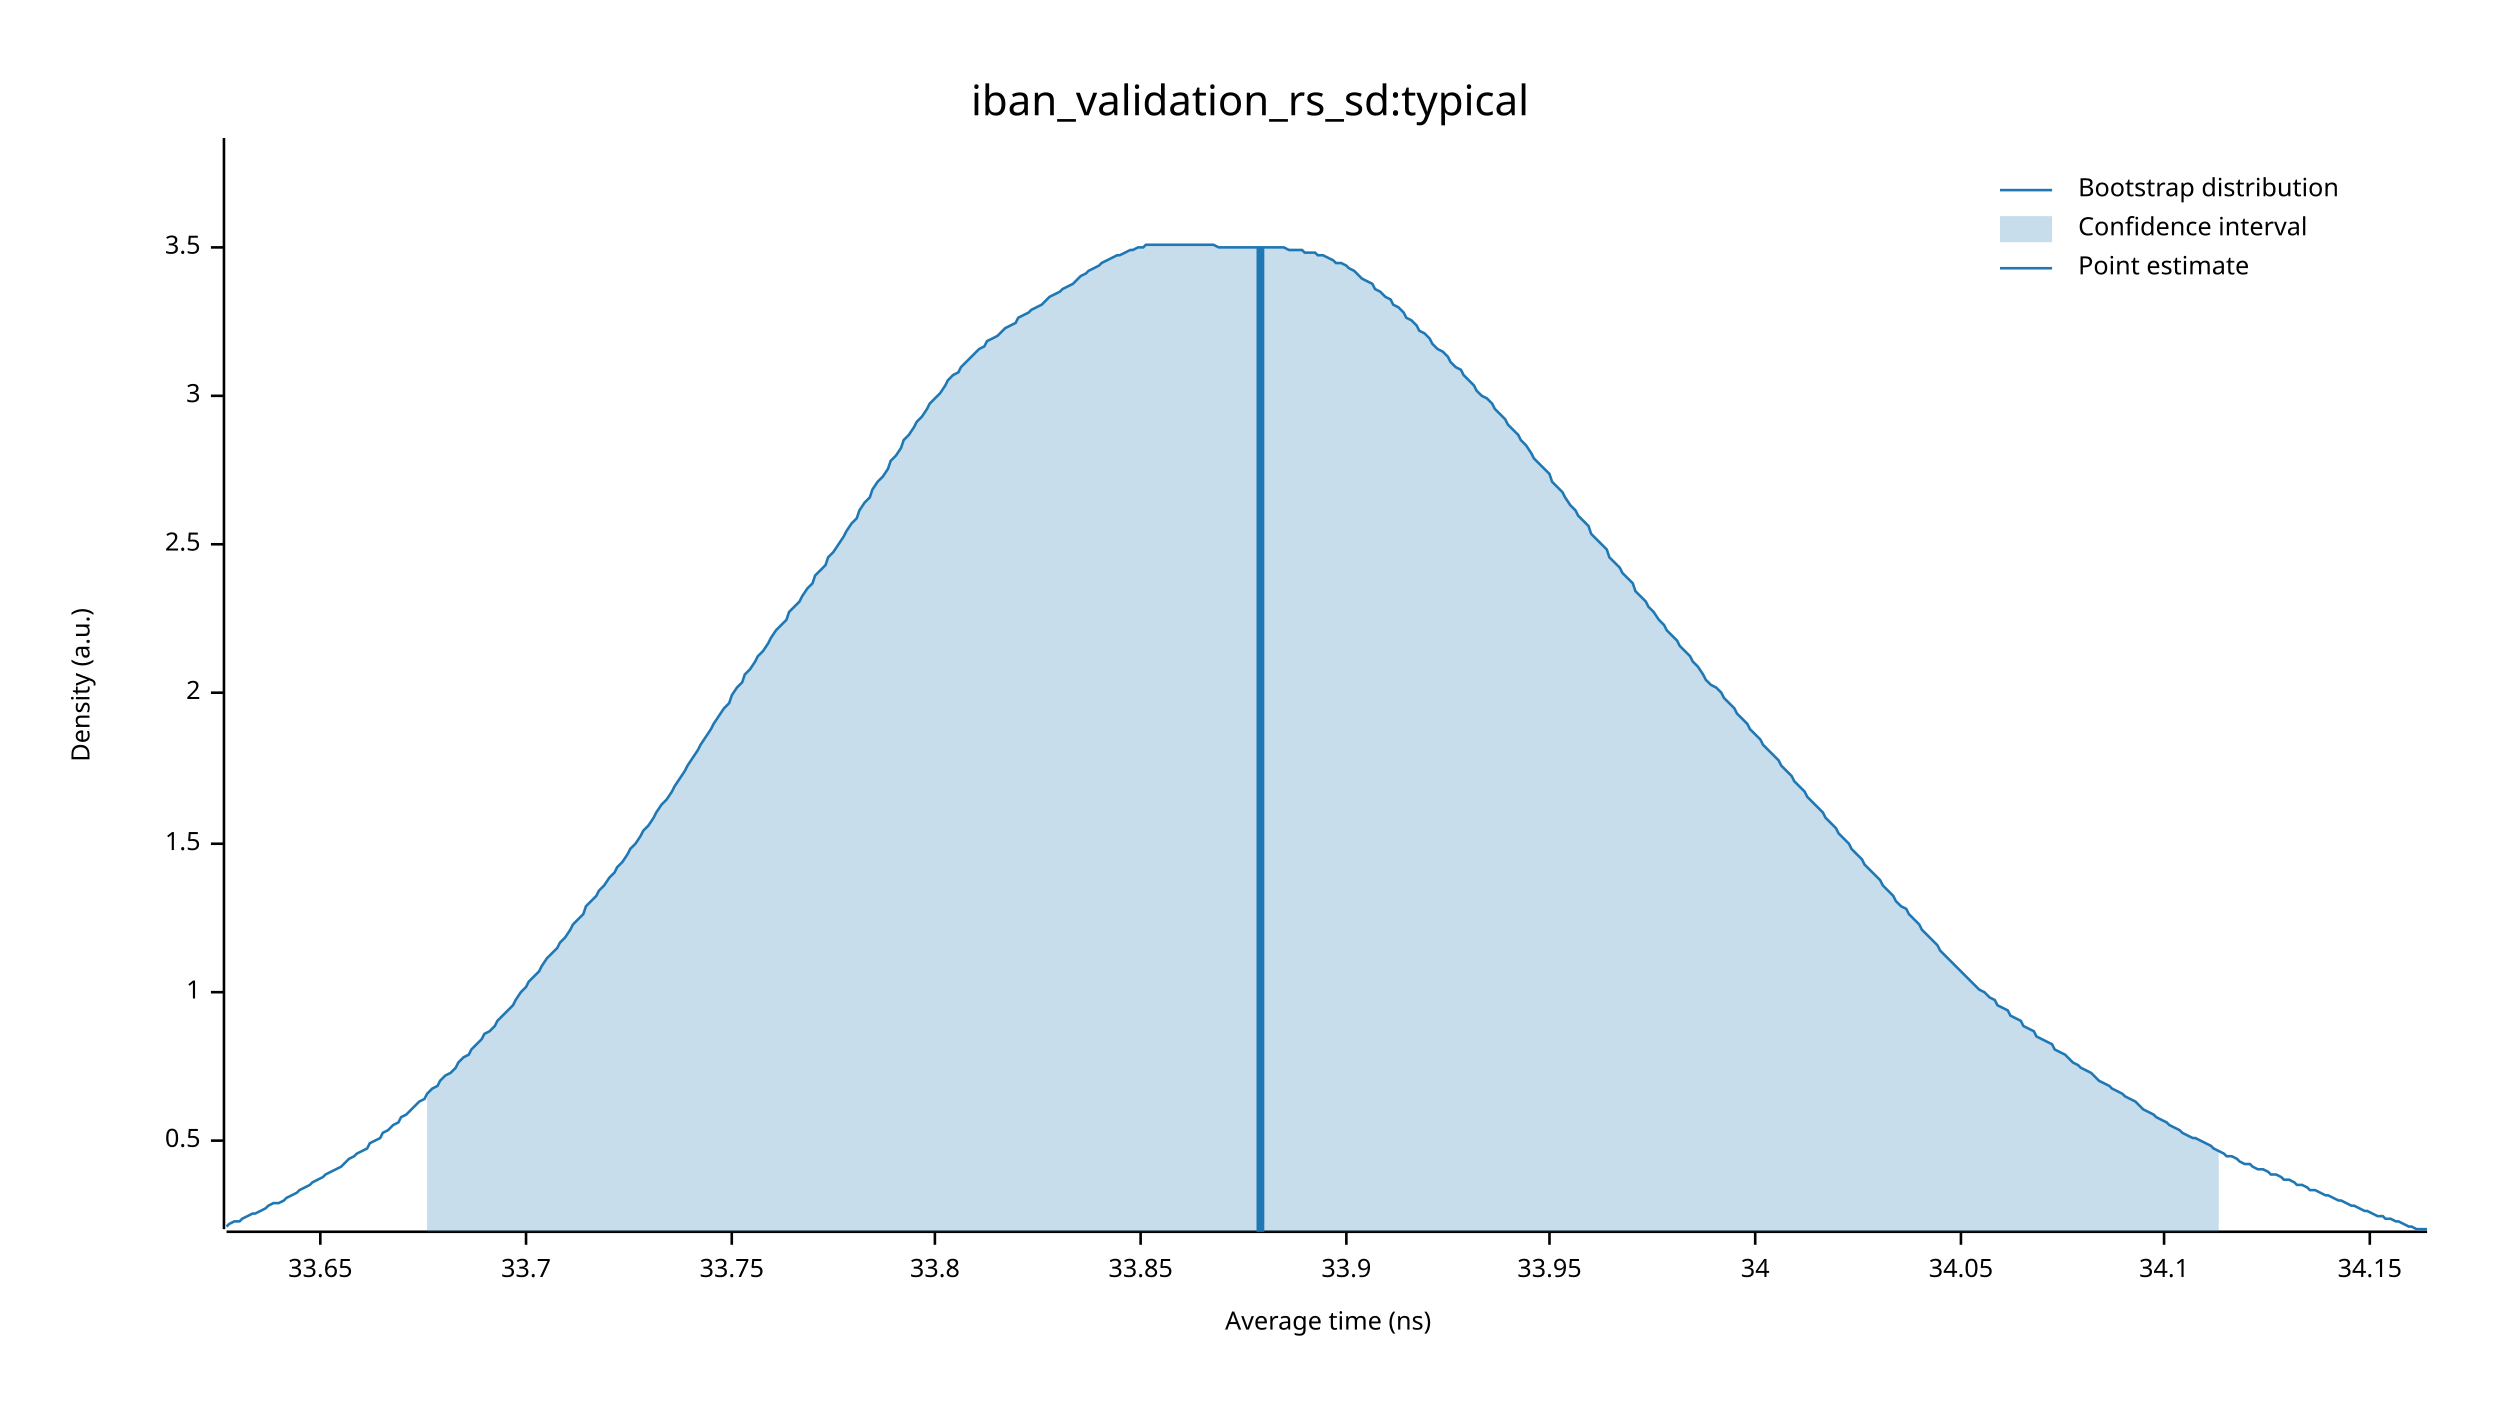
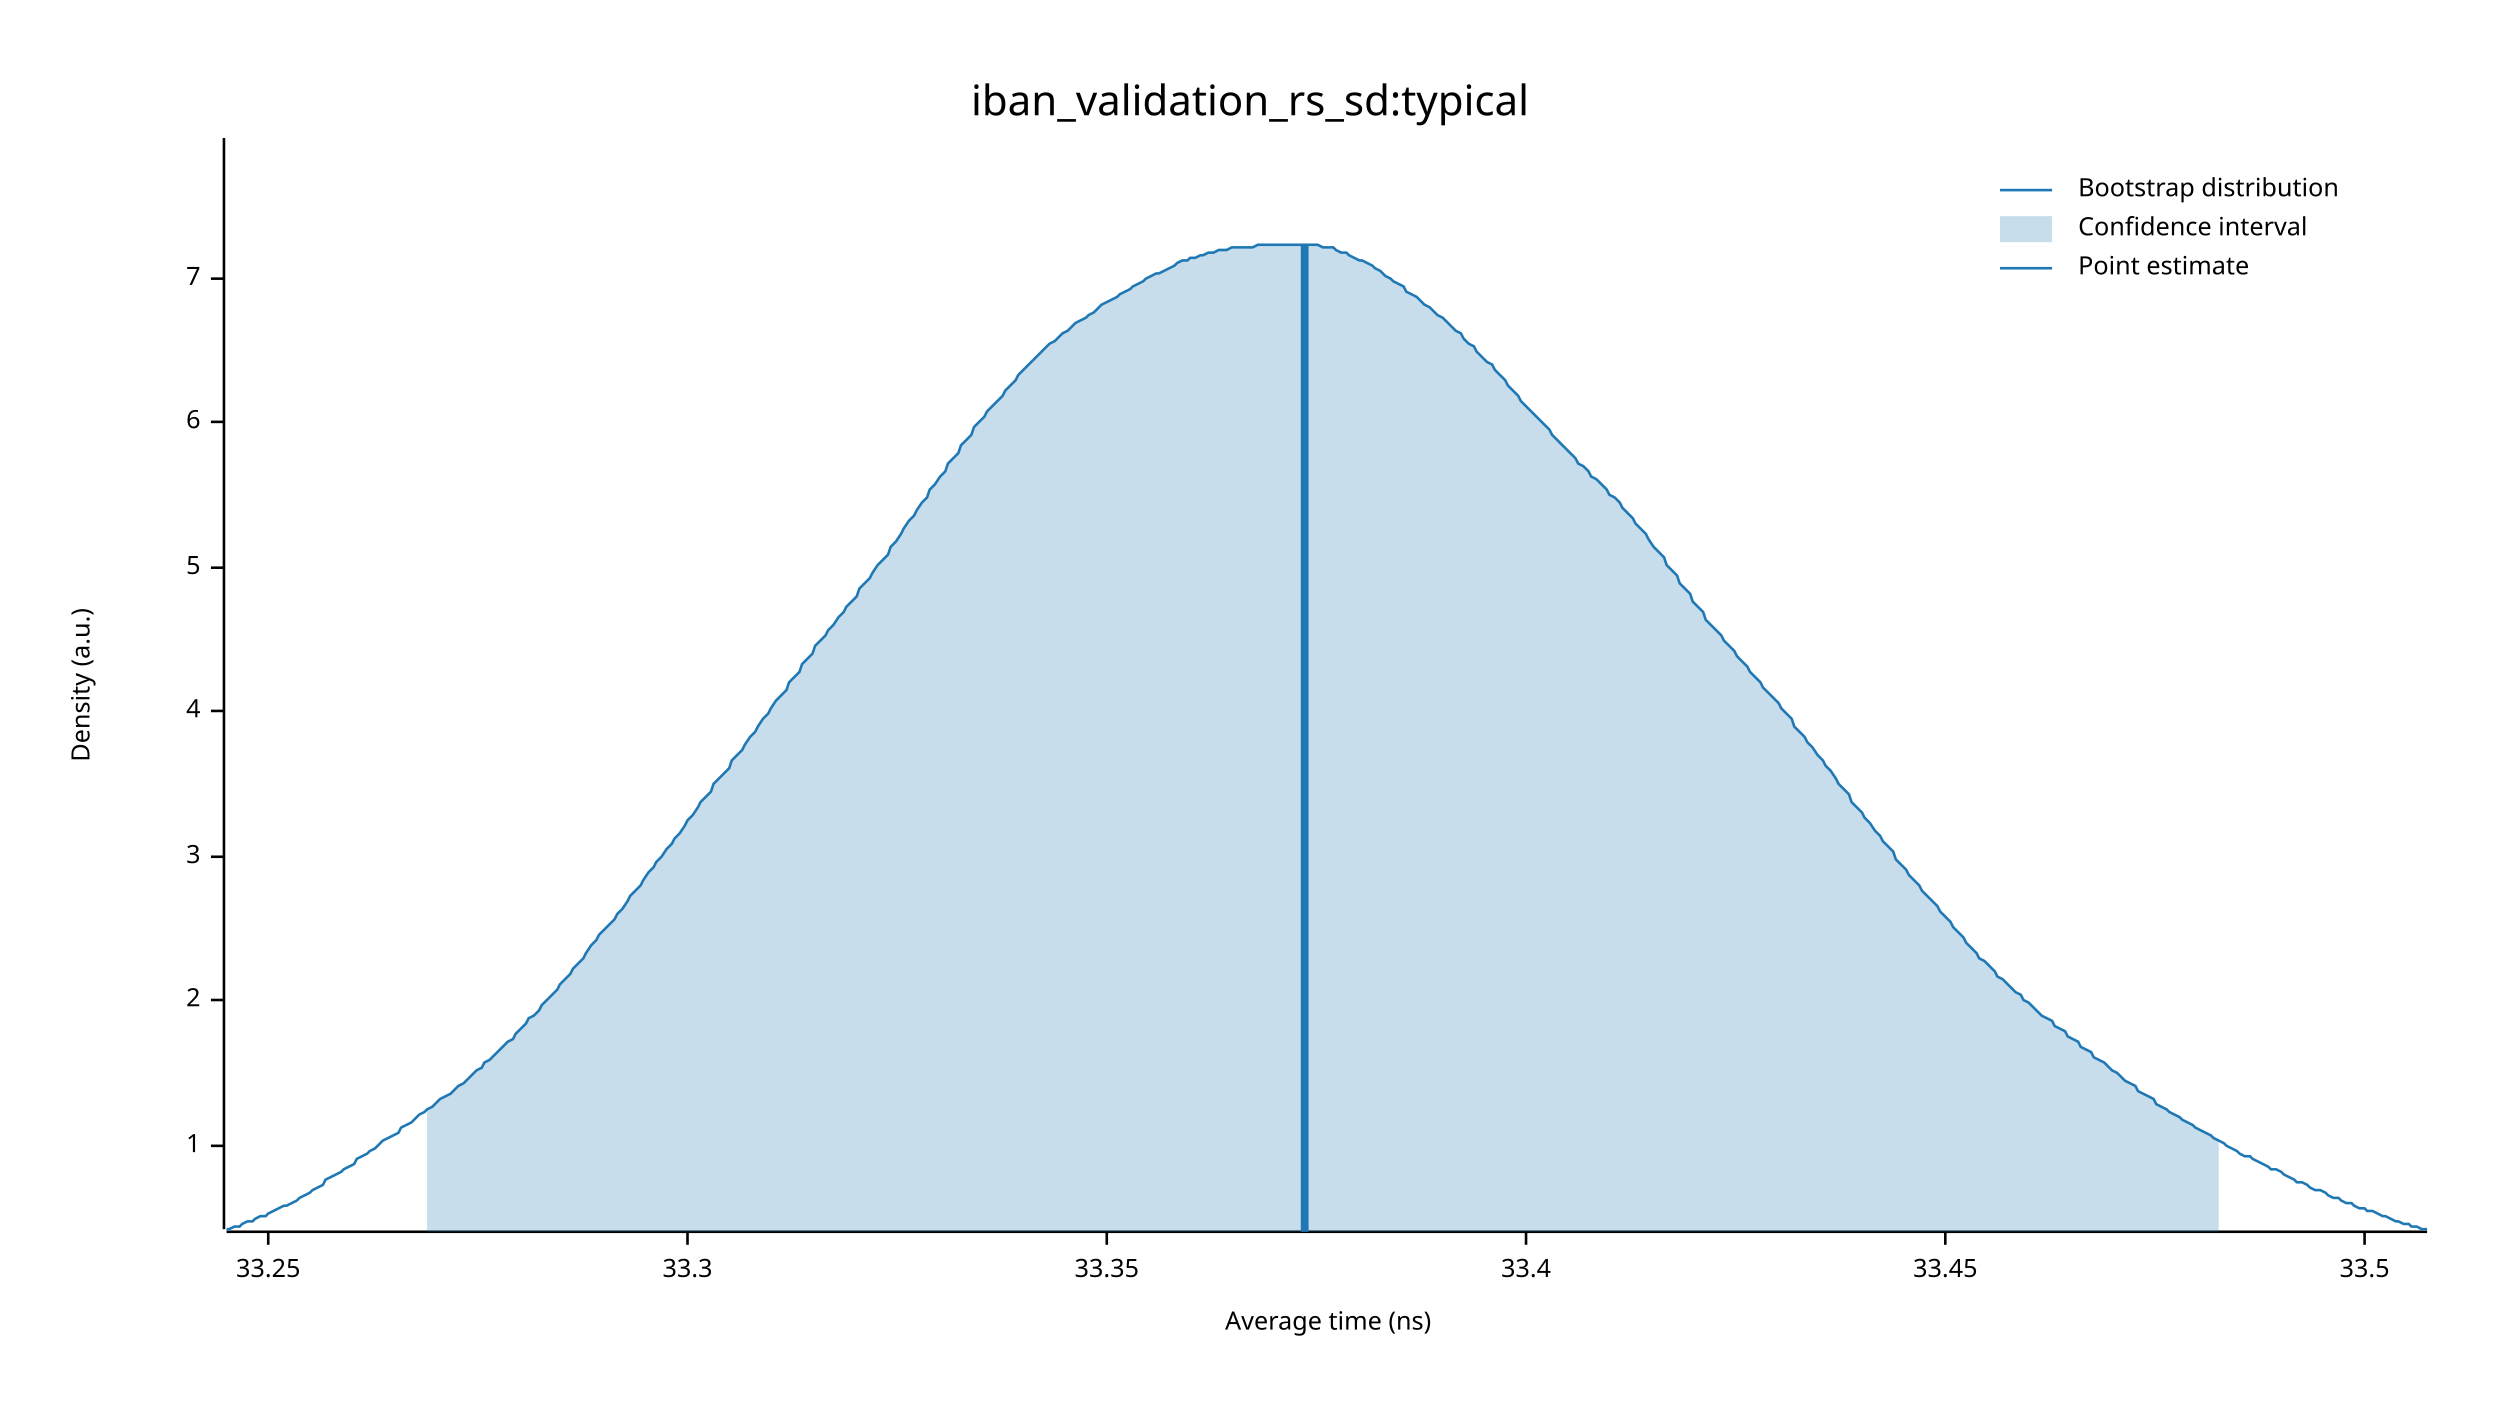
<svg xmlns="http://www.w3.org/2000/svg" width="960" height="540" viewBox="0 0 960 540">
  <text x="480" y="32" dy="0.76em" text-anchor="middle" font-family="sans-serif" font-size="16.129" opacity="1" fill="#000000">
iban_validation_rs_sd:typical
</text>
  <text x="27" y="263" dy="0.76em" text-anchor="middle" font-family="sans-serif" font-size="9.677" opacity="1" fill="#000000" transform="rotate(270, 27, 263)">
Density (a.u.)
</text>
  <text x="510" y="513" dy="-0.5ex" text-anchor="middle" font-family="sans-serif" font-size="9.677" opacity="1" fill="#000000">
Average time (ns)
</text>
  <polyline fill="none" opacity="1" stroke="#000000" stroke-width="1" points="86,53 86,472 " />
-   <text x="77" y="438" dy="0.5ex" text-anchor="end" font-family="sans-serif" font-size="9.677" opacity="1" fill="#000000">
- 0.5
- </text>
-   <polyline fill="none" opacity="1" stroke="#000000" stroke-width="1" points="81,438 86,438 " />
-   <text x="77" y="381" dy="0.5ex" text-anchor="end" font-family="sans-serif" font-size="9.677" opacity="1" fill="#000000">
+   <text x="77" y="440" dy="0.5ex" text-anchor="end" font-family="sans-serif" font-size="9.677" opacity="1" fill="#000000">
1
</text>
-   <polyline fill="none" opacity="1" stroke="#000000" stroke-width="1" points="81,381 86,381 " />
-   <text x="77" y="324" dy="0.5ex" text-anchor="end" font-family="sans-serif" font-size="9.677" opacity="1" fill="#000000">
- 1.5
- </text>
-   <polyline fill="none" opacity="1" stroke="#000000" stroke-width="1" points="81,324 86,324 " />
-   <text x="77" y="266" dy="0.5ex" text-anchor="end" font-family="sans-serif" font-size="9.677" opacity="1" fill="#000000">
+   <polyline fill="none" opacity="1" stroke="#000000" stroke-width="1" points="81,440 86,440 " />
+   <text x="77" y="384" dy="0.5ex" text-anchor="end" font-family="sans-serif" font-size="9.677" opacity="1" fill="#000000">
2
</text>
-   <polyline fill="none" opacity="1" stroke="#000000" stroke-width="1" points="81,266 86,266 " />
-   <text x="77" y="209" dy="0.5ex" text-anchor="end" font-family="sans-serif" font-size="9.677" opacity="1" fill="#000000">
- 2.5
- </text>
-   <polyline fill="none" opacity="1" stroke="#000000" stroke-width="1" points="81,209 86,209 " />
-   <text x="77" y="152" dy="0.5ex" text-anchor="end" font-family="sans-serif" font-size="9.677" opacity="1" fill="#000000">
+   <polyline fill="none" opacity="1" stroke="#000000" stroke-width="1" points="81,384 86,384 " />
+   <text x="77" y="329" dy="0.5ex" text-anchor="end" font-family="sans-serif" font-size="9.677" opacity="1" fill="#000000">
3
</text>
-   <polyline fill="none" opacity="1" stroke="#000000" stroke-width="1" points="81,152 86,152 " />
-   <text x="77" y="95" dy="0.5ex" text-anchor="end" font-family="sans-serif" font-size="9.677" opacity="1" fill="#000000">
- 3.5
+   <polyline fill="none" opacity="1" stroke="#000000" stroke-width="1" points="81,329 86,329 " />
+   <text x="77" y="273" dy="0.5ex" text-anchor="end" font-family="sans-serif" font-size="9.677" opacity="1" fill="#000000">
+ 4
</text>
-   <polyline fill="none" opacity="1" stroke="#000000" stroke-width="1" points="81,95 86,95 " />
+   <polyline fill="none" opacity="1" stroke="#000000" stroke-width="1" points="81,273 86,273 " />
+   <text x="77" y="218" dy="0.5ex" text-anchor="end" font-family="sans-serif" font-size="9.677" opacity="1" fill="#000000">
+ 5
+ </text>
+   <polyline fill="none" opacity="1" stroke="#000000" stroke-width="1" points="81,218 86,218 " />
+   <text x="77" y="162" dy="0.5ex" text-anchor="end" font-family="sans-serif" font-size="9.677" opacity="1" fill="#000000">
+ 6
+ </text>
+   <polyline fill="none" opacity="1" stroke="#000000" stroke-width="1" points="81,162 86,162 " />
+   <text x="77" y="107" dy="0.5ex" text-anchor="end" font-family="sans-serif" font-size="9.677" opacity="1" fill="#000000">
+ 7
+ </text>
+   <polyline fill="none" opacity="1" stroke="#000000" stroke-width="1" points="81,107 86,107 " />
  <polyline fill="none" opacity="1" stroke="#000000" stroke-width="1" points="87,473 932,473 " />
-   <text x="123" y="483" dy="0.76em" text-anchor="middle" font-family="sans-serif" font-size="9.677" opacity="1" fill="#000000">
- 33.65
+   <text x="103" y="483" dy="0.76em" text-anchor="middle" font-family="sans-serif" font-size="9.677" opacity="1" fill="#000000">
+ 33.25
</text>
-   <polyline fill="none" opacity="1" stroke="#000000" stroke-width="1" points="123,473 123,478 " />
-   <text x="202" y="483" dy="0.76em" text-anchor="middle" font-family="sans-serif" font-size="9.677" opacity="1" fill="#000000">
- 33.7
+   <polyline fill="none" opacity="1" stroke="#000000" stroke-width="1" points="103,473 103,478 " />
+   <text x="264" y="483" dy="0.76em" text-anchor="middle" font-family="sans-serif" font-size="9.677" opacity="1" fill="#000000">
+ 33.3
</text>
-   <polyline fill="none" opacity="1" stroke="#000000" stroke-width="1" points="202,473 202,478 " />
-   <text x="281" y="483" dy="0.76em" text-anchor="middle" font-family="sans-serif" font-size="9.677" opacity="1" fill="#000000">
- 33.75
+   <polyline fill="none" opacity="1" stroke="#000000" stroke-width="1" points="264,473 264,478 " />
+   <text x="425" y="483" dy="0.76em" text-anchor="middle" font-family="sans-serif" font-size="9.677" opacity="1" fill="#000000">
+ 33.35
</text>
-   <polyline fill="none" opacity="1" stroke="#000000" stroke-width="1" points="281,473 281,478 " />
-   <text x="359" y="483" dy="0.76em" text-anchor="middle" font-family="sans-serif" font-size="9.677" opacity="1" fill="#000000">
- 33.8
+   <polyline fill="none" opacity="1" stroke="#000000" stroke-width="1" points="425,473 425,478 " />
+   <text x="586" y="483" dy="0.76em" text-anchor="middle" font-family="sans-serif" font-size="9.677" opacity="1" fill="#000000">
+ 33.4
</text>
-   <polyline fill="none" opacity="1" stroke="#000000" stroke-width="1" points="359,473 359,478 " />
-   <text x="438" y="483" dy="0.76em" text-anchor="middle" font-family="sans-serif" font-size="9.677" opacity="1" fill="#000000">
- 33.85
+   <polyline fill="none" opacity="1" stroke="#000000" stroke-width="1" points="586,473 586,478 " />
+   <text x="747" y="483" dy="0.76em" text-anchor="middle" font-family="sans-serif" font-size="9.677" opacity="1" fill="#000000">
+ 33.45
</text>
-   <polyline fill="none" opacity="1" stroke="#000000" stroke-width="1" points="438,473 438,478 " />
-   <text x="517" y="483" dy="0.76em" text-anchor="middle" font-family="sans-serif" font-size="9.677" opacity="1" fill="#000000">
- 33.9
+   <polyline fill="none" opacity="1" stroke="#000000" stroke-width="1" points="747,473 747,478 " />
+   <text x="908" y="483" dy="0.76em" text-anchor="middle" font-family="sans-serif" font-size="9.677" opacity="1" fill="#000000">
+ 33.5
</text>
-   <polyline fill="none" opacity="1" stroke="#000000" stroke-width="1" points="517,473 517,478 " />
-   <text x="595" y="483" dy="0.76em" text-anchor="middle" font-family="sans-serif" font-size="9.677" opacity="1" fill="#000000">
- 33.95
- </text>
-   <polyline fill="none" opacity="1" stroke="#000000" stroke-width="1" points="595,473 595,478 " />
-   <text x="674" y="483" dy="0.76em" text-anchor="middle" font-family="sans-serif" font-size="9.677" opacity="1" fill="#000000">
- 34
- </text>
-   <polyline fill="none" opacity="1" stroke="#000000" stroke-width="1" points="674,473 674,478 " />
-   <text x="753" y="483" dy="0.76em" text-anchor="middle" font-family="sans-serif" font-size="9.677" opacity="1" fill="#000000">
- 34.05
- </text>
-   <polyline fill="none" opacity="1" stroke="#000000" stroke-width="1" points="753,473 753,478 " />
-   <text x="831" y="483" dy="0.76em" text-anchor="middle" font-family="sans-serif" font-size="9.677" opacity="1" fill="#000000">
- 34.1
- </text>
-   <polyline fill="none" opacity="1" stroke="#000000" stroke-width="1" points="831,473 831,478 " />
-   <text x="910" y="483" dy="0.76em" text-anchor="middle" font-family="sans-serif" font-size="9.677" opacity="1" fill="#000000">
- 34.15
- </text>
-   <polyline fill="none" opacity="1" stroke="#000000" stroke-width="1" points="910,473 910,478 " />
-   <polyline fill="none" opacity="1" stroke="#1F78B4" stroke-width="1" points="87,471 88,470 90,469 92,469 93,468 95,467 97,466 98,466 100,465 102,464 103,463 105,462 107,462 109,461 110,460 112,459 114,458 115,457 117,456 119,455 120,454 122,453 124,452 125,451 127,450 129,449 131,448 132,447 134,445 136,444 137,443 139,442 141,441 142,439 144,438 146,437 147,435 149,434 151,432 153,431 154,429 156,428 158,426 159,425 161,423 163,422 164,420 166,418 168,417 169,415 171,413 173,412 175,410 176,408 178,406 180,405 181,403 183,401 185,399 186,397 188,396 190,394 191,392 193,390 195,388 197,386 198,384 200,381 202,379 203,377 205,375 207,373 208,371 210,368 212,366 214,364 215,362 217,360 219,357 220,355 222,353 224,351 225,348 227,346 229,344 230,342 232,340 234,337 236,335 237,333 239,331 241,328 242,326 244,324 246,321 247,319 249,317 251,314 252,312 254,309 256,307 258,304 259,302 261,299 263,296 264,294 266,291 268,288 269,286 271,283 273,280 274,278 276,275 278,272 280,270 281,267 283,264 285,262 286,259 288,257 290,254 291,252 293,250 295,247 296,245 298,242 300,240 302,238 303,235 305,233 307,231 308,229 310,226 312,224 313,221 315,219 317,217 318,214 320,212 322,209 324,206 325,204 327,201 329,199 330,196 332,193 334,191 335,188 337,185 339,183 341,180 342,177 344,175 346,172 347,169 349,167 351,164 352,162 354,160 356,157 357,155 359,153 361,151 363,148 364,146 366,144 368,143 369,141 371,139 373,137 374,136 376,134 378,133 379,131 381,130 383,129 385,127 386,126 388,125 390,124 391,122 393,121 395,120 396,119 398,118 400,117 401,116 403,114 405,113 407,112 408,111 410,110 412,109 413,108 415,106 417,105 418,104 420,103 422,102 423,101 425,100 427,99 429,98 430,98 432,97 434,96 435,96 437,95 439,95 440,94 442,94 444,94 445,94 447,94 449,94 451,94 452,94 454,94 456,94 457,94 459,94 461,94 462,94 464,94 466,94 468,95 469,95 471,95 473,95 474,95 476,95 478,95 479,95 481,95 483,95 484,95 486,95 488,95 490,95 491,95 493,95 495,96 496,96 498,96 500,96 501,97 503,97 505,97 506,98 508,98 510,99 512,100 513,101 515,101 517,102 518,103 520,104 522,106 523,107 525,108 527,109 528,111 530,112 532,114 534,115 535,117 537,118 539,120 540,122 542,123 544,125 545,127 547,128 549,130 550,132 552,134 554,135 556,137 557,139 559,141 561,142 562,144 564,146 566,148 567,150 569,152 571,153 573,155 574,157 576,159 578,161 579,163 581,165 583,167 584,169 586,171 588,174 589,176 591,178 593,180 595,182 596,185 598,187 600,189 601,191 603,194 605,196 606,198 608,200 610,202 611,205 613,207 615,209 617,211 618,214 620,216 622,218 623,220 625,222 627,224 628,227 630,229 632,231 633,233 635,235 637,238 639,240 640,242 642,244 644,246 645,248 647,250 649,252 650,254 652,256 654,259 655,261 657,263 659,264 661,266 662,268 664,270 666,272 667,274 669,276 671,278 672,280 674,282 676,284 677,286 679,288 681,290 683,292 684,294 686,296 688,298 689,300 691,302 693,304 694,306 696,308 698,310 700,312 701,314 703,316 705,318 706,320 708,322 710,324 711,326 713,328 715,330 716,332 718,334 720,336 722,338 723,340 725,342 727,344 728,346 730,348 732,349 733,351 735,353 737,355 738,357 740,359 742,361 744,363 745,365 747,367 749,369 750,370 752,372 754,374 755,375 757,377 759,379 760,380 762,381 764,383 766,384 767,386 769,387 771,388 772,390 774,391 776,392 777,394 779,395 781,396 782,398 784,399 786,400 788,401 789,403 791,404 793,405 794,406 796,408 798,409 799,410 801,411 803,412 804,413 806,415 808,416 810,417 811,418 813,419 815,420 816,421 818,422 820,423 821,424 823,426 825,427 827,428 828,429 830,430 832,431 833,432 835,433 837,434 838,435 840,436 842,437 843,437 845,438 847,439 849,440 850,441 852,442 854,443 855,444 857,444 859,445 860,446 862,447 864,447 865,448 867,449 869,449 871,450 872,451 874,451 876,452 877,453 879,453 881,454 882,455 884,455 886,456 887,457 889,457 891,458 893,459 894,459 896,460 898,461 899,461 901,462 903,463 904,463 906,464 908,465 909,465 911,466 913,467 915,467 916,468 918,468 920,469 921,469 923,470 925,471 926,471 928,472 930,472 932,472 " />
-   <polygon opacity="0.25" fill="#1F78B4" points="164,420 166,418 168,417 169,415 171,413 173,412 175,410 176,408 178,406 180,405 181,403 183,401 185,399 186,397 188,396 190,394 191,392 193,390 195,388 197,386 198,384 200,381 202,379 203,377 205,375 207,373 208,371 210,368 212,366 214,364 215,362 217,360 219,357 220,355 222,353 224,351 225,348 227,346 229,344 230,342 232,340 234,337 236,335 237,333 239,331 241,328 242,326 244,324 246,321 247,319 249,317 251,314 252,312 254,309 256,307 258,304 259,302 261,299 263,296 264,294 266,291 268,288 269,286 271,283 273,280 274,278 276,275 278,272 280,270 281,267 283,264 285,262 286,259 288,257 290,254 291,252 293,250 295,247 296,245 298,242 300,240 302,238 303,235 305,233 307,231 308,229 310,226 312,224 313,221 315,219 317,217 318,214 320,212 322,209 324,206 325,204 327,201 329,199 330,196 332,193 334,191 335,188 337,185 339,183 341,180 342,177 344,175 346,172 347,169 349,167 351,164 352,162 354,160 356,157 357,155 359,153 361,151 363,148 364,146 366,144 368,143 369,141 371,139 373,137 374,136 376,134 378,133 379,131 381,130 383,129 385,127 386,126 388,125 390,124 391,122 393,121 395,120 396,119 398,118 400,117 401,116 403,114 405,113 407,112 408,111 410,110 412,109 413,108 415,106 417,105 418,104 420,103 422,102 423,101 425,100 427,99 429,98 430,98 432,97 434,96 435,96 437,95 439,95 440,94 442,94 444,94 445,94 447,94 449,94 451,94 452,94 454,94 456,94 457,94 459,94 461,94 462,94 464,94 466,94 468,95 469,95 471,95 473,95 474,95 476,95 478,95 479,95 481,95 483,95 484,95 486,95 488,95 490,95 491,95 493,95 495,96 496,96 498,96 500,96 501,97 503,97 505,97 506,98 508,98 510,99 512,100 513,101 515,101 517,102 518,103 520,104 522,106 523,107 525,108 527,109 528,111 530,112 532,114 534,115 535,117 537,118 539,120 540,122 542,123 544,125 545,127 547,128 549,130 550,132 552,134 554,135 556,137 557,139 559,141 561,142 562,144 564,146 566,148 567,150 569,152 571,153 573,155 574,157 576,159 578,161 579,163 581,165 583,167 584,169 586,171 588,174 589,176 591,178 593,180 595,182 596,185 598,187 600,189 601,191 603,194 605,196 606,198 608,200 610,202 611,205 613,207 615,209 617,211 618,214 620,216 622,218 623,220 625,222 627,224 628,227 630,229 632,231 633,233 635,235 637,238 639,240 640,242 642,244 644,246 645,248 647,250 649,252 650,254 652,256 654,259 655,261 657,263 659,264 661,266 662,268 664,270 666,272 667,274 669,276 671,278 672,280 674,282 676,284 677,286 679,288 681,290 683,292 684,294 686,296 688,298 689,300 691,302 693,304 694,306 696,308 698,310 700,312 701,314 703,316 705,318 706,320 708,322 710,324 711,326 713,328 715,330 716,332 718,334 720,336 722,338 723,340 725,342 727,344 728,346 730,348 732,349 733,351 735,353 737,355 738,357 740,359 742,361 744,363 745,365 747,367 749,369 750,370 752,372 754,374 755,375 757,377 759,379 760,380 762,381 764,383 766,384 767,386 769,387 771,388 772,390 774,391 776,392 777,394 779,395 781,396 782,398 784,399 786,400 788,401 789,403 791,404 793,405 794,406 796,408 798,409 799,410 801,411 803,412 804,413 806,415 808,416 810,417 811,418 813,419 815,420 816,421 818,422 820,423 821,424 823,426 825,427 827,428 828,429 830,430 832,431 833,432 835,433 837,434 838,435 840,436 842,437 843,437 845,438 847,439 849,440 850,441 852,442 852,473 164,473 " />
-   <polyline fill="none" opacity="1" stroke="#1F78B4" stroke-width="3" points="484,473 484,95 " />
+   <polyline fill="none" opacity="1" stroke="#000000" stroke-width="1" points="908,473 908,478 " />
+   <polyline fill="none" opacity="1" stroke="#1F78B4" stroke-width="1" points="87,472 88,472 90,471 92,471 93,470 95,469 97,469 98,468 100,467 102,467 103,466 105,465 107,464 109,463 110,463 112,462 114,461 115,460 117,459 119,458 120,457 122,456 124,455 125,453 127,452 129,451 131,450 132,449 134,448 136,447 137,445 139,444 141,443 142,442 144,441 146,439 147,438 149,437 151,436 153,435 154,433 156,432 158,431 159,430 161,428 163,427 164,426 166,425 168,423 169,422 171,421 173,420 175,418 176,417 178,416 180,414 181,413 183,411 185,410 186,408 188,407 190,405 191,404 193,402 195,400 197,399 198,397 200,395 202,393 203,391 205,390 207,388 208,386 210,384 212,382 214,380 215,378 217,376 219,374 220,372 222,370 224,368 225,366 227,363 229,361 230,359 232,357 234,355 236,353 237,351 239,349 241,346 242,344 244,342 246,340 247,338 249,335 251,333 252,331 254,329 256,326 258,324 259,322 261,320 263,317 264,315 266,313 268,310 269,308 271,306 273,304 274,301 276,299 278,297 280,295 281,292 283,290 285,288 286,286 288,283 290,281 291,279 293,276 295,274 296,272 298,269 300,267 302,265 303,262 305,260 307,258 308,255 310,253 312,251 313,248 315,246 317,244 318,242 320,240 322,237 324,235 325,233 327,231 329,229 330,226 332,224 334,222 335,220 337,217 339,215 341,213 342,210 344,208 346,205 347,203 349,200 351,198 352,196 354,193 356,191 357,188 359,186 361,183 363,181 364,178 366,176 368,174 369,171 371,169 373,167 374,164 376,162 378,160 379,158 381,156 383,154 385,152 386,150 388,148 390,146 391,144 393,142 395,140 396,139 398,137 400,135 401,134 403,132 405,131 407,129 408,128 410,127 412,125 413,124 415,123 417,122 418,121 420,120 422,118 423,117 425,116 427,115 429,114 430,113 432,112 434,111 435,110 437,109 439,108 440,107 442,106 444,105 445,105 447,104 449,103 451,102 452,101 454,100 456,100 457,99 459,99 461,98 462,98 464,97 466,97 468,96 469,96 471,96 473,95 474,95 476,95 478,95 479,95 481,95 483,94 484,94 486,94 488,94 490,94 491,94 493,94 495,94 496,94 498,94 500,94 501,94 503,94 505,94 506,94 508,95 510,95 512,95 513,96 515,97 517,97 518,98 520,99 522,100 523,100 525,101 527,102 528,103 530,104 532,106 534,107 535,108 537,109 539,110 540,112 542,113 544,114 545,115 547,117 549,118 550,119 552,121 554,122 556,124 557,125 559,127 561,128 562,130 564,132 566,133 567,135 569,137 571,139 573,140 574,142 576,144 578,146 579,148 581,150 583,152 584,154 586,156 588,158 589,159 591,161 593,163 595,165 596,167 598,169 600,171 601,172 603,174 605,176 606,178 608,179 610,181 611,183 613,184 615,186 617,188 618,190 620,191 622,193 623,195 625,197 627,199 628,201 630,203 632,205 633,207 635,210 637,212 639,214 640,217 642,219 644,221 645,224 647,226 649,228 650,231 652,233 654,235 655,238 657,240 659,242 661,244 662,246 664,248 666,250 667,252 669,254 671,256 672,258 674,260 676,262 677,264 679,266 681,268 683,270 684,272 686,274 688,276 689,279 691,281 693,283 694,285 696,287 698,290 700,292 701,294 703,296 705,299 706,301 708,303 710,305 711,308 713,310 715,312 716,314 718,316 720,319 722,321 723,323 725,325 727,327 728,330 730,332 732,334 733,336 735,338 737,340 738,342 740,344 742,346 744,348 745,350 747,352 749,354 750,356 752,358 754,360 755,362 757,364 759,366 760,368 762,369 764,371 766,373 767,375 769,376 771,378 772,379 774,381 776,382 777,384 779,385 781,387 782,388 784,390 786,391 788,392 789,394 791,395 793,396 794,398 796,399 798,400 799,402 801,403 803,404 804,406 806,407 808,408 810,410 811,411 813,412 815,414 816,415 818,416 820,417 821,419 823,420 825,421 827,422 828,424 830,425 832,426 833,427 835,428 837,429 838,430 840,431 842,432 843,433 845,434 847,435 849,436 850,437 852,438 854,439 855,440 857,441 859,442 860,443 862,444 864,444 865,445 867,446 869,447 871,448 872,449 874,449 876,450 877,451 879,452 881,453 882,454 884,454 886,455 887,456 889,457 891,457 893,458 894,459 896,460 898,460 899,461 901,462 903,462 904,463 906,464 908,464 909,465 911,465 913,466 915,467 916,467 918,468 920,469 921,469 923,470 925,470 926,471 928,471 930,472 932,472 " />
+   <polygon opacity="0.25" fill="#1F78B4" points="164,426 166,425 168,423 169,422 171,421 173,420 175,418 176,417 178,416 180,414 181,413 183,411 185,410 186,408 188,407 190,405 191,404 193,402 195,400 197,399 198,397 200,395 202,393 203,391 205,390 207,388 208,386 210,384 212,382 214,380 215,378 217,376 219,374 220,372 222,370 224,368 225,366 227,363 229,361 230,359 232,357 234,355 236,353 237,351 239,349 241,346 242,344 244,342 246,340 247,338 249,335 251,333 252,331 254,329 256,326 258,324 259,322 261,320 263,317 264,315 266,313 268,310 269,308 271,306 273,304 274,301 276,299 278,297 280,295 281,292 283,290 285,288 286,286 288,283 290,281 291,279 293,276 295,274 296,272 298,269 300,267 302,265 303,262 305,260 307,258 308,255 310,253 312,251 313,248 315,246 317,244 318,242 320,240 322,237 324,235 325,233 327,231 329,229 330,226 332,224 334,222 335,220 337,217 339,215 341,213 342,210 344,208 346,205 347,203 349,200 351,198 352,196 354,193 356,191 357,188 359,186 361,183 363,181 364,178 366,176 368,174 369,171 371,169 373,167 374,164 376,162 378,160 379,158 381,156 383,154 385,152 386,150 388,148 390,146 391,144 393,142 395,140 396,139 398,137 400,135 401,134 403,132 405,131 407,129 408,128 410,127 412,125 413,124 415,123 417,122 418,121 420,120 422,118 423,117 425,116 427,115 429,114 430,113 432,112 434,111 435,110 437,109 439,108 440,107 442,106 444,105 445,105 447,104 449,103 451,102 452,101 454,100 456,100 457,99 459,99 461,98 462,98 464,97 466,97 468,96 469,96 471,96 473,95 474,95 476,95 478,95 479,95 481,95 483,94 484,94 486,94 488,94 490,94 491,94 493,94 495,94 496,94 498,94 500,94 501,94 503,94 505,94 506,94 508,95 510,95 512,95 513,96 515,97 517,97 518,98 520,99 522,100 523,100 525,101 527,102 528,103 530,104 532,106 534,107 535,108 537,109 539,110 540,112 542,113 544,114 545,115 547,117 549,118 550,119 552,121 554,122 556,124 557,125 559,127 561,128 562,130 564,132 566,133 567,135 569,137 571,139 573,140 574,142 576,144 578,146 579,148 581,150 583,152 584,154 586,156 588,158 589,159 591,161 593,163 595,165 596,167 598,169 600,171 601,172 603,174 605,176 606,178 608,179 610,181 611,183 613,184 615,186 617,188 618,190 620,191 622,193 623,195 625,197 627,199 628,201 630,203 632,205 633,207 635,210 637,212 639,214 640,217 642,219 644,221 645,224 647,226 649,228 650,231 652,233 654,235 655,238 657,240 659,242 661,244 662,246 664,248 666,250 667,252 669,254 671,256 672,258 674,260 676,262 677,264 679,266 681,268 683,270 684,272 686,274 688,276 689,279 691,281 693,283 694,285 696,287 698,290 700,292 701,294 703,296 705,299 706,301 708,303 710,305 711,308 713,310 715,312 716,314 718,316 720,319 722,321 723,323 725,325 727,327 728,330 730,332 732,334 733,336 735,338 737,340 738,342 740,344 742,346 744,348 745,350 747,352 749,354 750,356 752,358 754,360 755,362 757,364 759,366 760,368 762,369 764,371 766,373 767,375 769,376 771,378 772,379 774,381 776,382 777,384 779,385 781,387 782,388 784,390 786,391 788,392 789,394 791,395 793,396 794,398 796,399 798,400 799,402 801,403 803,404 804,406 806,407 808,408 810,410 811,411 813,412 815,414 816,415 818,416 820,417 821,419 823,420 825,421 827,422 828,424 830,425 832,426 833,427 835,428 837,429 838,430 840,431 842,432 843,433 845,434 847,435 849,436 850,437 852,438 852,473 164,473 " />
+   <polyline fill="none" opacity="1" stroke="#1F78B4" stroke-width="3" points="501,473 501,94 " />
  <text x="798" y="68" dy="0.76em" text-anchor="start" font-family="sans-serif" font-size="9.677" opacity="1" fill="#000000">
Bootstrap distribution
</text>
  <text x="798" y="83" dy="0.76em" text-anchor="start" font-family="sans-serif" font-size="9.677" opacity="1" fill="#000000">
Confidence interval
</text>
  <text x="798" y="98" dy="0.76em" text-anchor="start" font-family="sans-serif" font-size="9.677" opacity="1" fill="#000000">
Point estimate
</text>
  <polyline fill="none" opacity="1" stroke="#1F78B4" stroke-width="1" points="768,73 788,73 " />
  <rect x="768" y="83" width="20" height="10" opacity="0.25" fill="#1F78B4" stroke="none" />
  <polyline fill="none" opacity="1" stroke="#1F78B4" stroke-width="1" points="768,103 788,103 " />
</svg>
